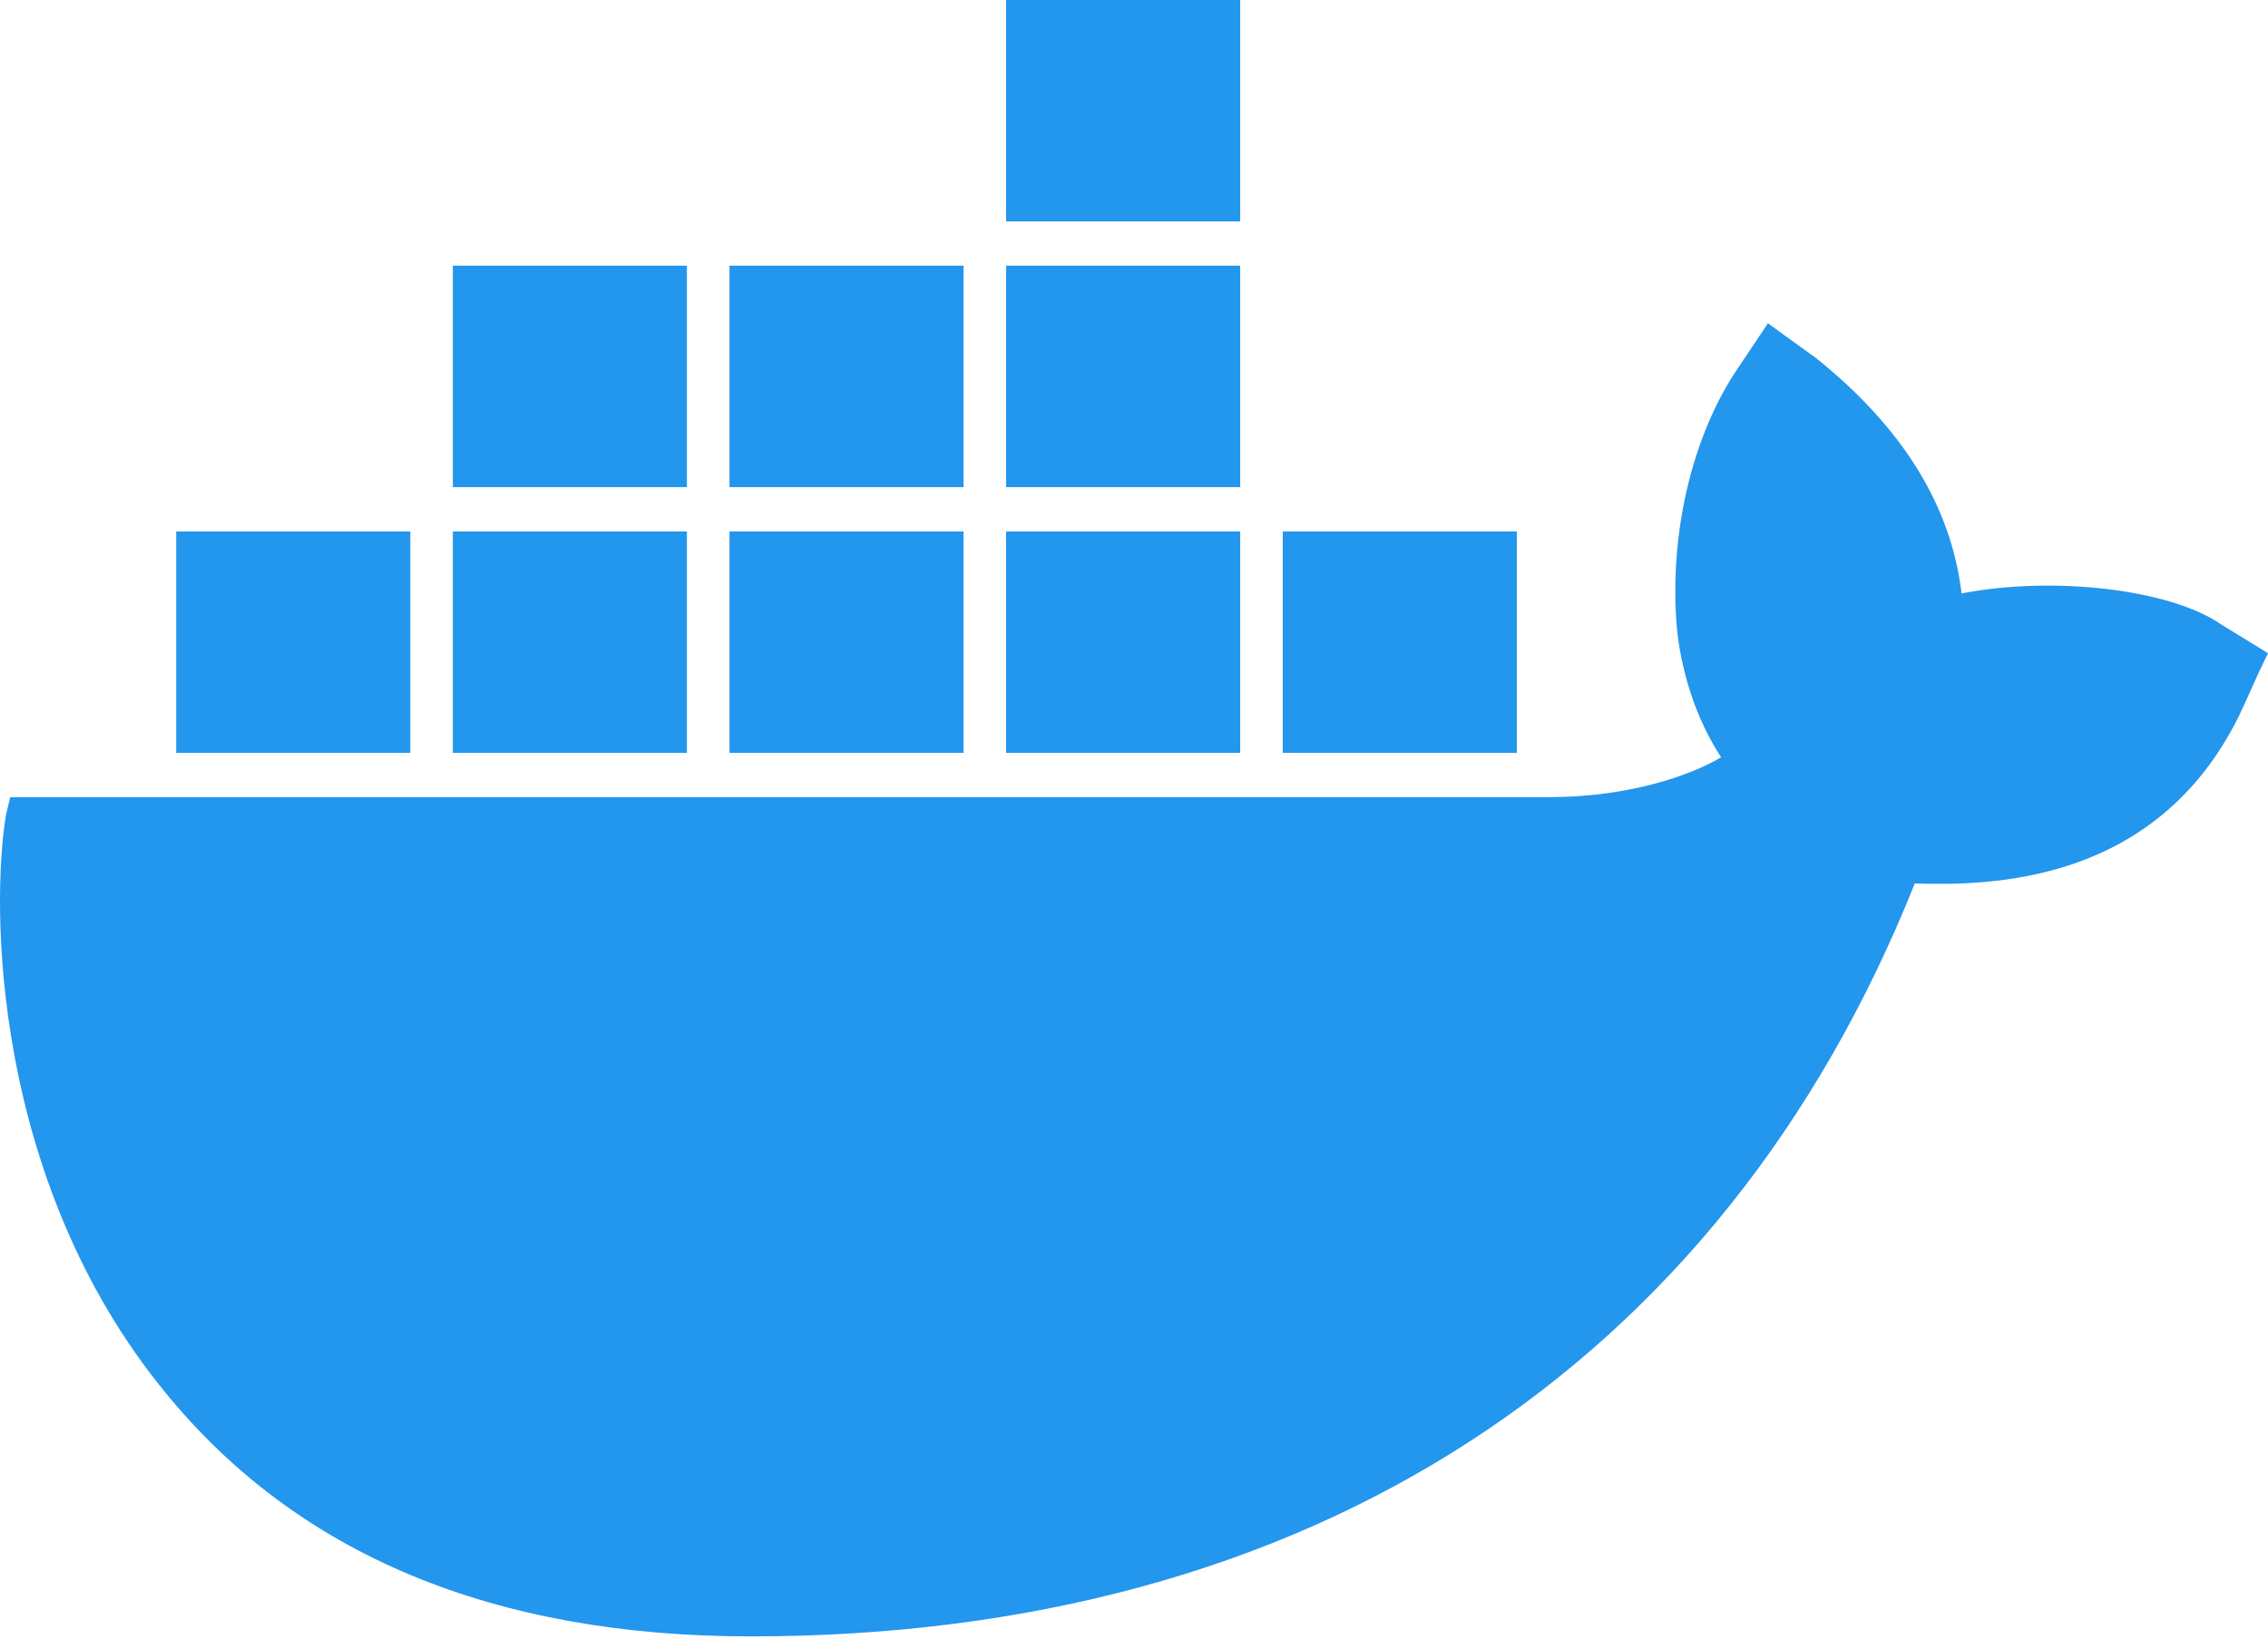
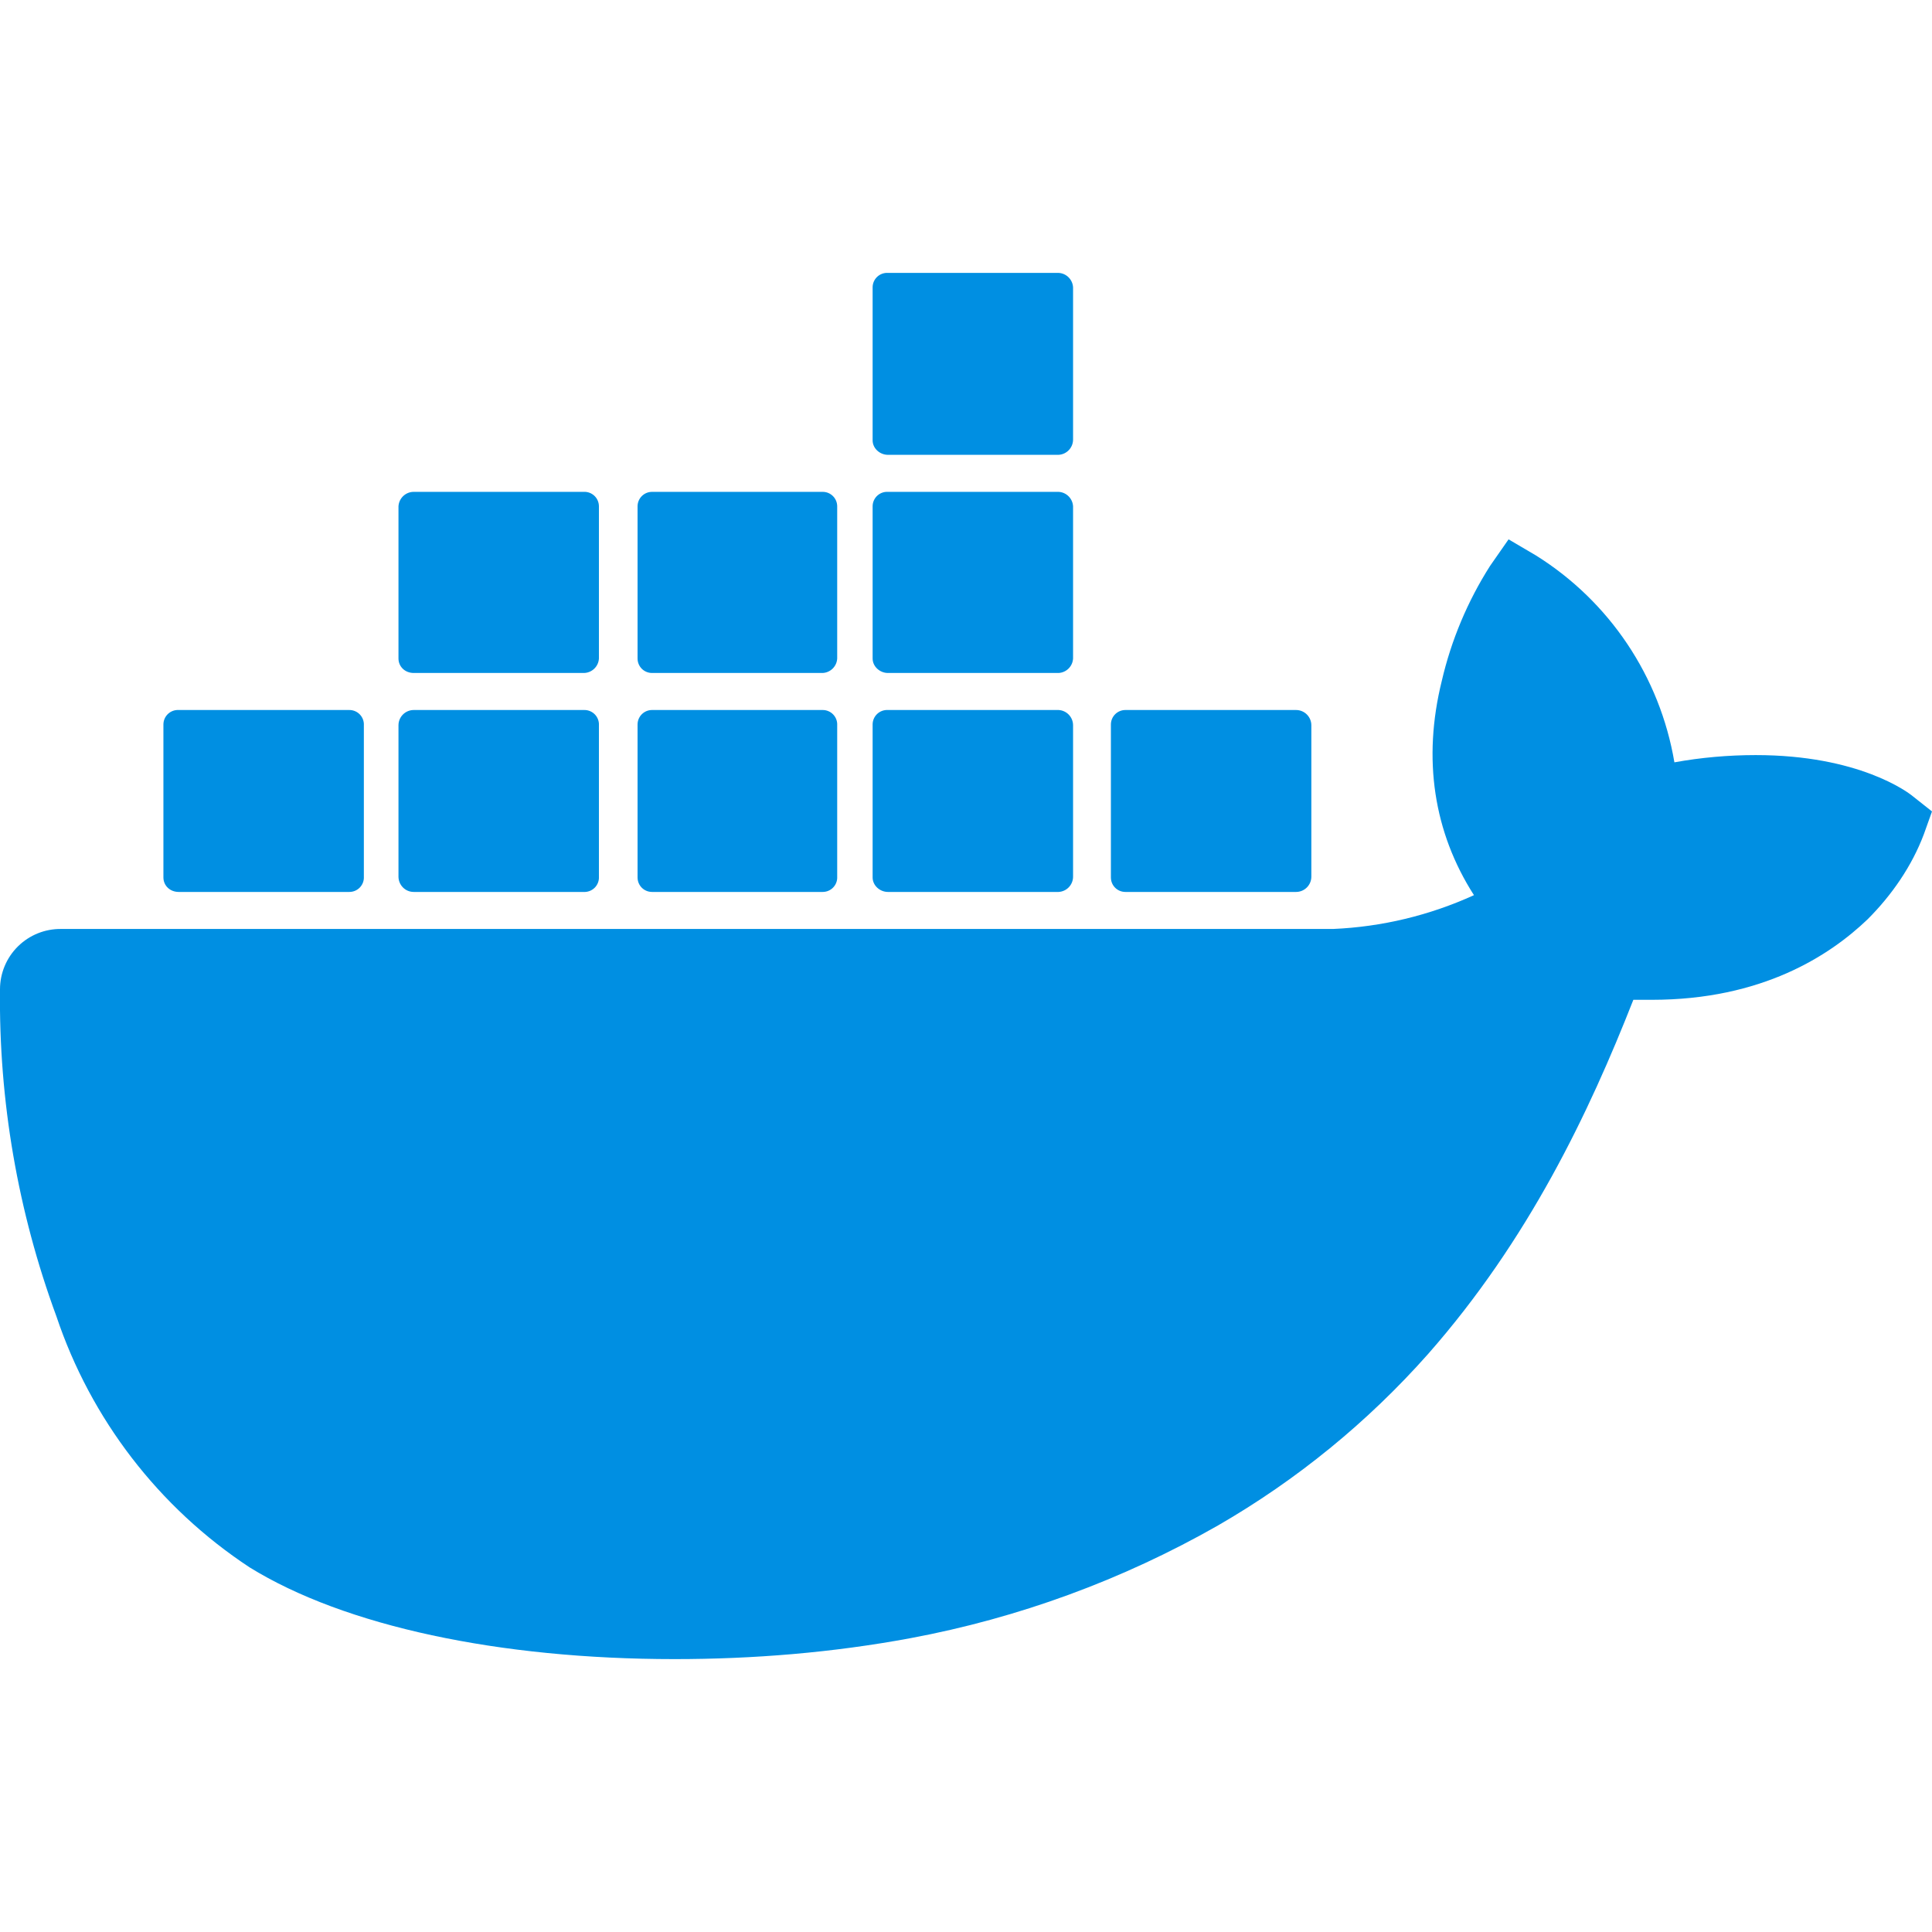
- <svg xmlns="http://www.w3.org/2000/svg" height="185" preserveAspectRatio="xMidYMid" viewBox="0 0 256 185" width="256">
-   <path d="m250.716 70.497c-5.765-4-18.975-5.5-29.304-3.5-1.201-10-6.725-18.749-16.333-26.499l-5.524-4-3.843 5.75c-4.804 7.5-7.206 17.999-6.485 27.999.24 3.5 1.441 9.75 5.044 15.249-3.363 2-10.328 4.5-19.456 4.5h-173.66l-.48 2c-1.681 10-1.681 41.248 18.015 65.247 14.892 18.249 36.99 27.499 66.053 27.499 62.931 0 109.528-30.249 131.386-84.997 8.647.25 27.142 0 36.509-18.749.24-.5.721-1.5 2.402-5.25l.961-2zm-110.729-70.497h-26.421v24.999h26.421zm0 29.999h-26.421v24.999h26.421zm-31.225 0h-26.421v24.999h26.421zm-31.225 0h-26.421v24.999h26.421zm-31.225 29.999h-26.421v24.999h26.421zm31.225 0h-26.421v24.999h26.421zm31.225 0h-26.421v24.999h26.421zm31.225 0h-26.421v24.999h26.421zm31.225 0h-26.421v24.999h26.421z" fill="#2396ed" />
+ <svg xmlns="http://www.w3.org/2000/svg" viewBox="0 0 24 24" fill="#008fe2">
+   <path d="M13.98 11.08h2.12a.19.19 0 0 0 .19-.19V9.01a.19.19 0 0 0-.19-.19h-2.12a.18.18 0 0 0-.18.18v1.9c0 .1.08.18.18.18m-2.95-5.43h2.12a.19.19 0 0 0 .18-.19V3.57a.19.19 0 0 0-.18-.18h-2.12a.18.18 0 0 0-.19.18v1.9c0 .1.09.18.19.18m0 2.71h2.12a.19.19 0 0 0 .18-.18V6.29a.19.19 0 0 0-.18-.18h-2.12a.18.18 0 0 0-.19.18v1.89c0 .1.09.18.19.18m-2.93 0h2.12a.19.19 0 0 0 .18-.18V6.29a.18.18 0 0 0-.18-.18H8.1a.18.18 0 0 0-.18.18v1.89c0 .1.08.18.18.18m-2.96 0h2.11a.19.19 0 0 0 .19-.18V6.29a.18.18 0 0 0-.19-.18H5.14a.19.19 0 0 0-.19.18v1.89c0 .1.08.18.19.18m5.89 2.72h2.12a.19.19 0 0 0 .18-.19V9.01a.19.19 0 0 0-.18-.19h-2.12a.18.18 0 0 0-.19.18v1.9c0 .1.09.18.19.18m-2.93 0h2.12a.18.18 0 0 0 .18-.19V9.01a.18.18 0 0 0-.18-.19H8.1a.18.18 0 0 0-.18.18v1.9c0 .1.08.18.18.18m-2.96 0h2.11a.18.18 0 0 0 .19-.19V9.01a.18.18 0 0 0-.18-.19H5.14a.19.19 0 0 0-.19.19v1.88c0 .1.08.19.19.19m-2.92 0h2.12a.18.18 0 0 0 .18-.19V9.01a.18.18 0 0 0-.18-.19H2.22a.18.18 0 0 0-.19.18v1.9c0 .1.08.18.19.18m21.54-1.19c-.06-.05-.67-.51-1.95-.51-.34 0-.68.03-1.01.09a3.77 3.77 0 0 0-1.72-2.57l-.34-.2-.23.33a4.6 4.6 0 0 0-.6 1.43c-.24.97-.1 1.88.4 2.66a4.7 4.7 0 0 1-1.75.42H.76a.75.75 0 0 0-.76.75 11.38 11.38 0 0 0 .7 4.06 6.03 6.03 0 0 0 2.4 3.12c1.18.73 3.1 1.14 5.28 1.14.98 0 1.96-.08 2.93-.26a12.25 12.25 0 0 0 3.82-1.4 10.5 10.5 0 0 0 2.61-2.13c1.25-1.42 2-3 2.55-4.4h.23c1.37 0 2.21-.55 2.68-1 .3-.3.55-.66.7-1.06l.1-.28Z" />
</svg>
